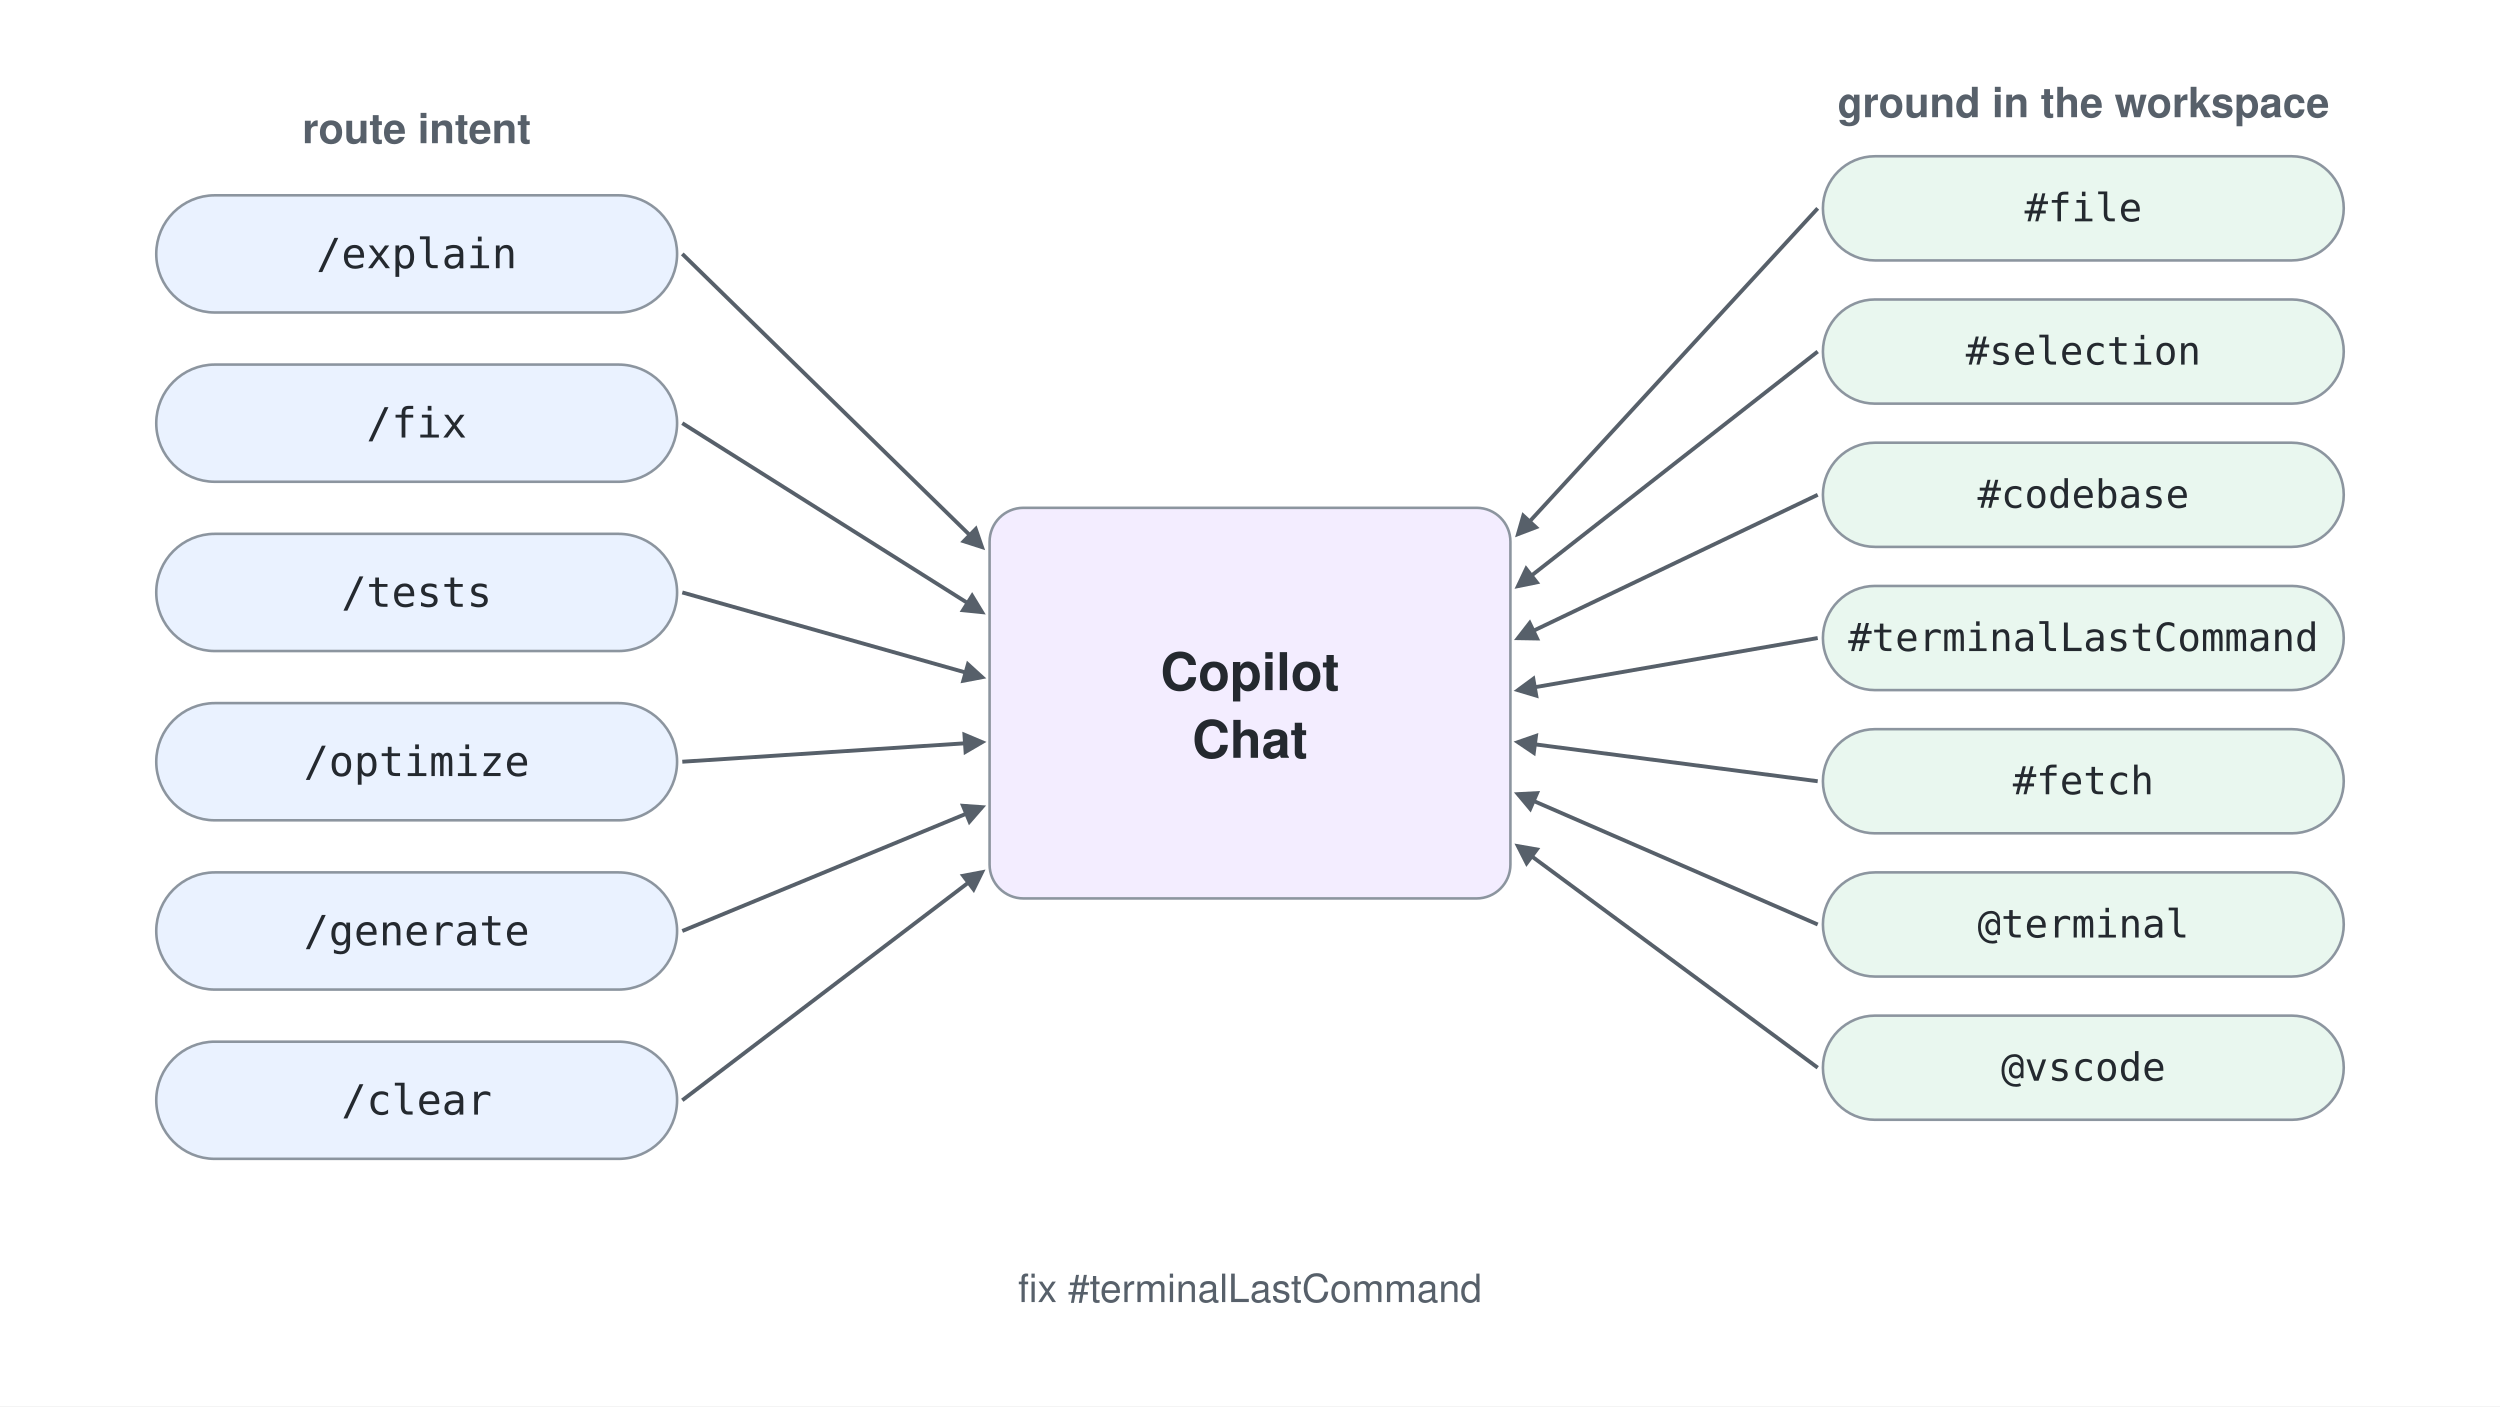
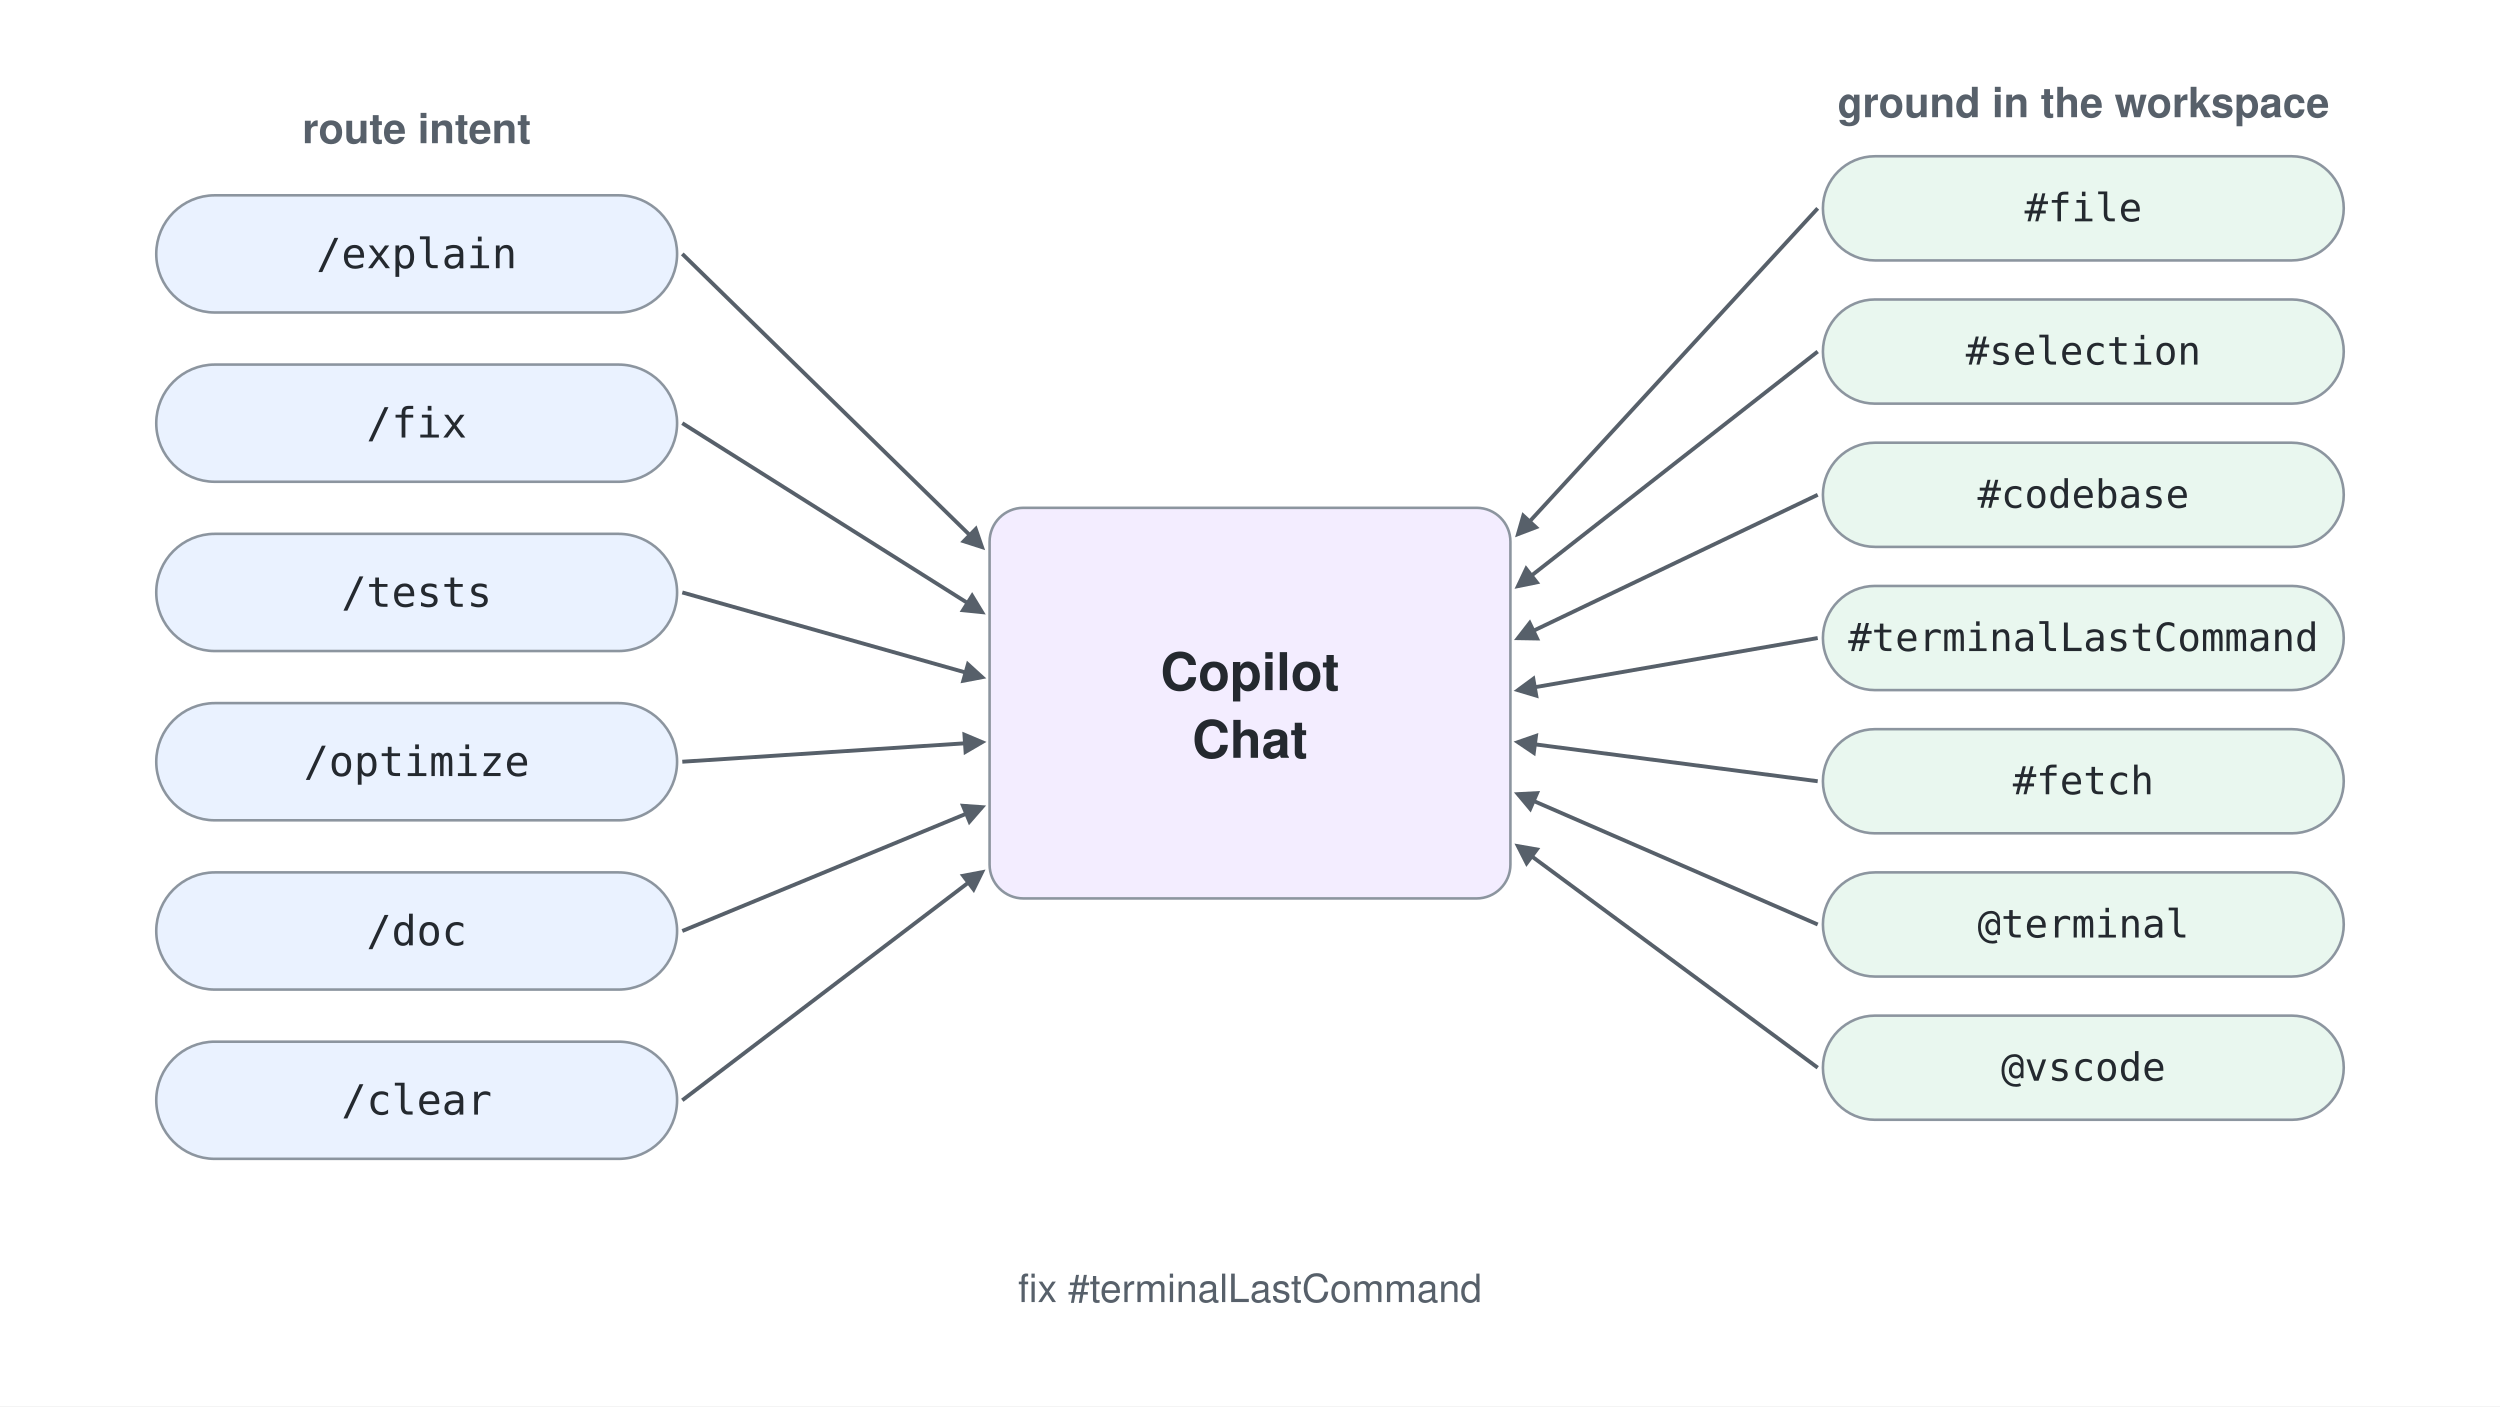
<svg xmlns="http://www.w3.org/2000/svg" viewBox="0 0 1920 1080" width="1920" height="1080" font-family="Segoe UI, Helvetica, Arial, sans-serif">
  <defs>
    <marker id="a" viewBox="0 0 10 10" refX="8" refY="5" markerWidth="6" markerHeight="6" orient="auto">
      <path d="M0,0 L10,5 L0,10 z" fill="#57606a" />
    </marker>
  </defs>
  <rect width="1920" height="1080" fill="#ffffff" />
  <text x="320" y="110" text-anchor="middle" font-size="32" font-weight="600" fill="#57606a">route intent</text>
  <text x="1600" y="90" text-anchor="middle" font-size="32" font-weight="600" fill="#57606a">ground in the workspace</text>
  <rect x="760" y="390" width="400" height="300" rx="26" fill="#f3edff" stroke="#8c959f" stroke-width="2" />
  <text x="960" y="530" text-anchor="middle" font-size="40" font-weight="600" fill="#24292f">Copilot</text>
  <text x="960" y="582" text-anchor="middle" font-size="40" font-weight="600" fill="#24292f">Chat</text>
  <g fill="#eaf2ff" stroke="#8c959f" stroke-width="2">
    <rect x="120" y="150" width="400" height="90" rx="45" />
    <rect x="120" y="280" width="400" height="90" rx="45" />
    <rect x="120" y="410" width="400" height="90" rx="45" />
    <rect x="120" y="540" width="400" height="90" rx="45" />
    <rect x="120" y="670" width="400" height="90" rx="45" />
    <rect x="120" y="800" width="400" height="90" rx="45" />
  </g>
  <g text-anchor="middle" font-size="32" font-family="Consolas, monospace" fill="#24292f">
    <text x="320" y="206">/explain</text>
    <text x="320" y="336">/fix</text>
    <text x="320" y="466">/tests</text>
    <text x="320" y="596">/optimize</text>
-     <text x="320" y="726">/generate</text>
+     <text x="320" y="726">/doc</text>
    <text x="320" y="856">/clear</text>
  </g>
  <g fill="#e9f7ef" stroke="#8c959f" stroke-width="2">
    <rect x="1400" y="120" width="400" height="80" rx="40" />
    <rect x="1400" y="230" width="400" height="80" rx="40" />
    <rect x="1400" y="340" width="400" height="80" rx="40" />
    <rect x="1400" y="450" width="400" height="80" rx="40" />
    <rect x="1400" y="560" width="400" height="80" rx="40" />
    <rect x="1400" y="670" width="400" height="80" rx="40" />
    <rect x="1400" y="780" width="400" height="80" rx="40" />
  </g>
  <g text-anchor="middle" font-size="30" font-family="Consolas, monospace" fill="#24292f">
    <text x="1600" y="170">#file</text>
    <text x="1600" y="280">#selection</text>
    <text x="1600" y="390">#codebase</text>
    <text x="1600" y="500">#terminalLastCommand</text>
    <text x="1600" y="610">#fetch</text>
    <text x="1600" y="720">@terminal</text>
    <text x="1600" y="830">@vscode</text>
  </g>
  <g stroke="#57606a" stroke-width="3" marker-end="url(#a)">
    <line x1="524" y1="195" x2="754" y2="420" />
    <line x1="524" y1="325" x2="754" y2="470" />
    <line x1="524" y1="455" x2="754" y2="520" />
    <line x1="524" y1="585" x2="754" y2="570" />
    <line x1="524" y1="715" x2="754" y2="620" />
    <line x1="524" y1="845" x2="754" y2="670" />
    <line x1="1396" y1="160" x2="1166" y2="410" />
    <line x1="1396" y1="270" x2="1166" y2="450" />
    <line x1="1396" y1="380" x2="1166" y2="490" />
    <line x1="1396" y1="490" x2="1166" y2="530" />
    <line x1="1396" y1="600" x2="1166" y2="570" />
    <line x1="1396" y1="710" x2="1166" y2="610" />
    <line x1="1396" y1="820" x2="1166" y2="650" />
  </g>
  <text x="960" y="1000" text-anchor="middle" font-size="30" fill="#57606a">fix #terminalLastCommand</text>
</svg>
